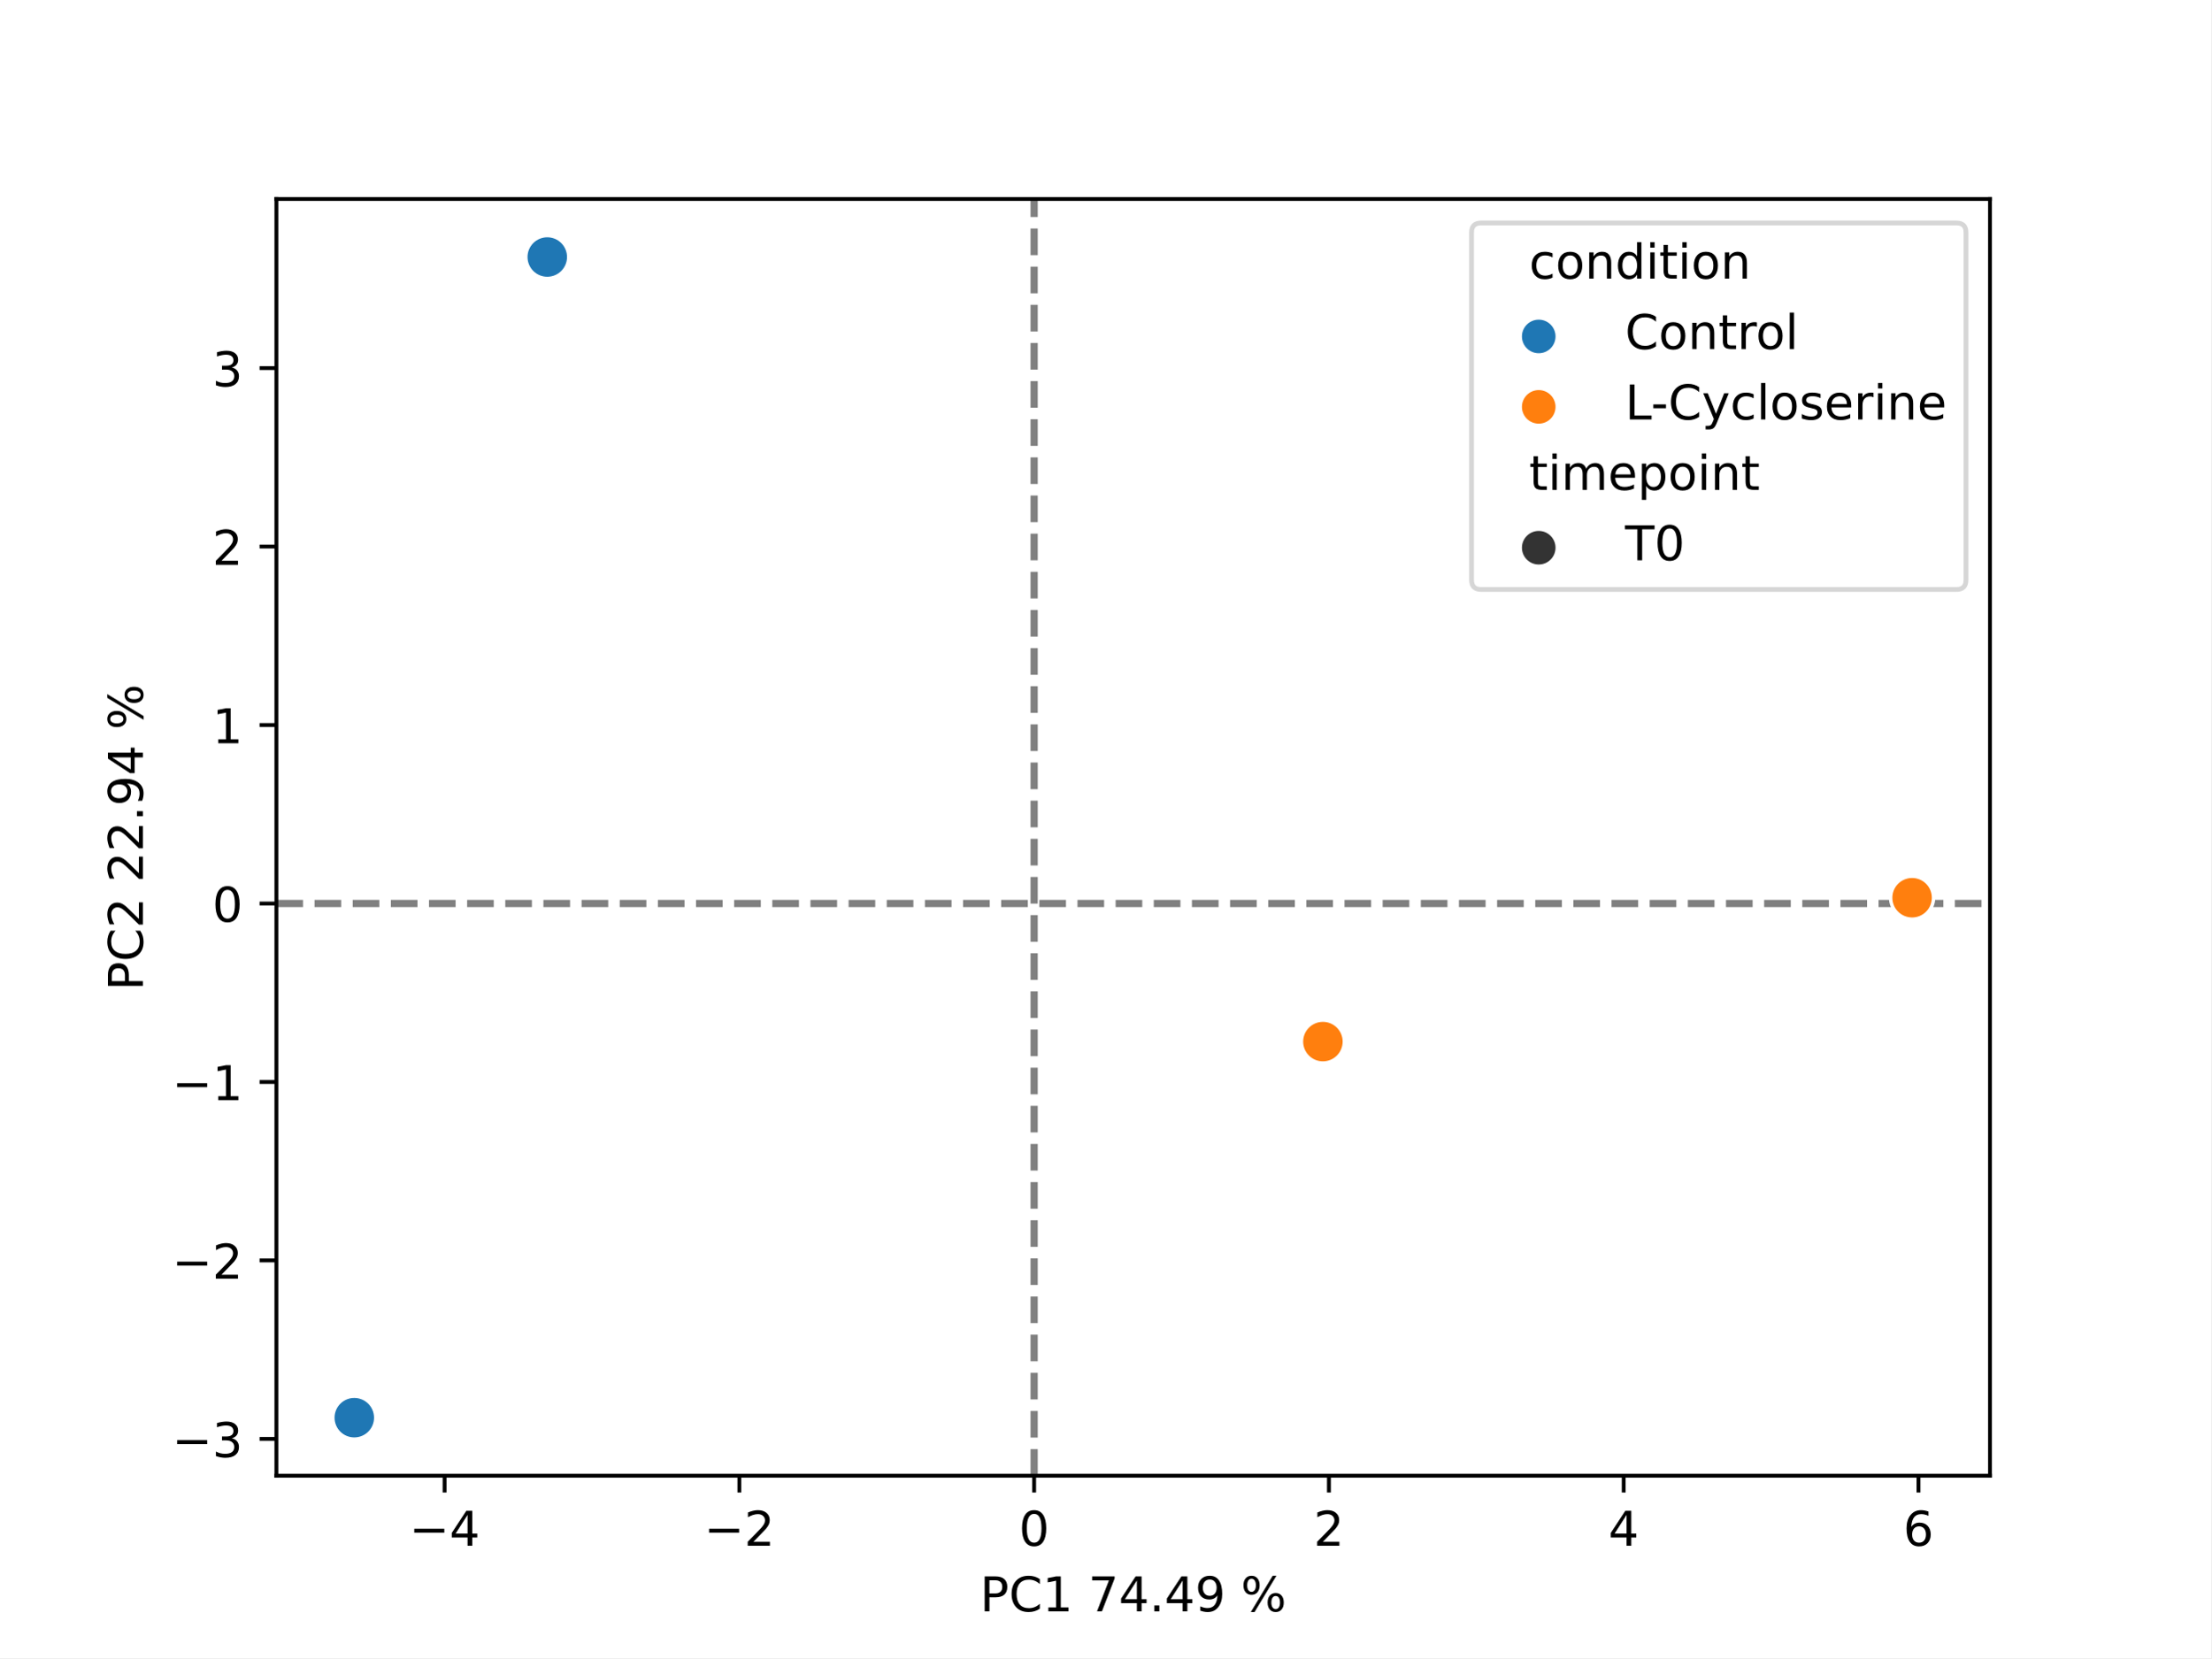
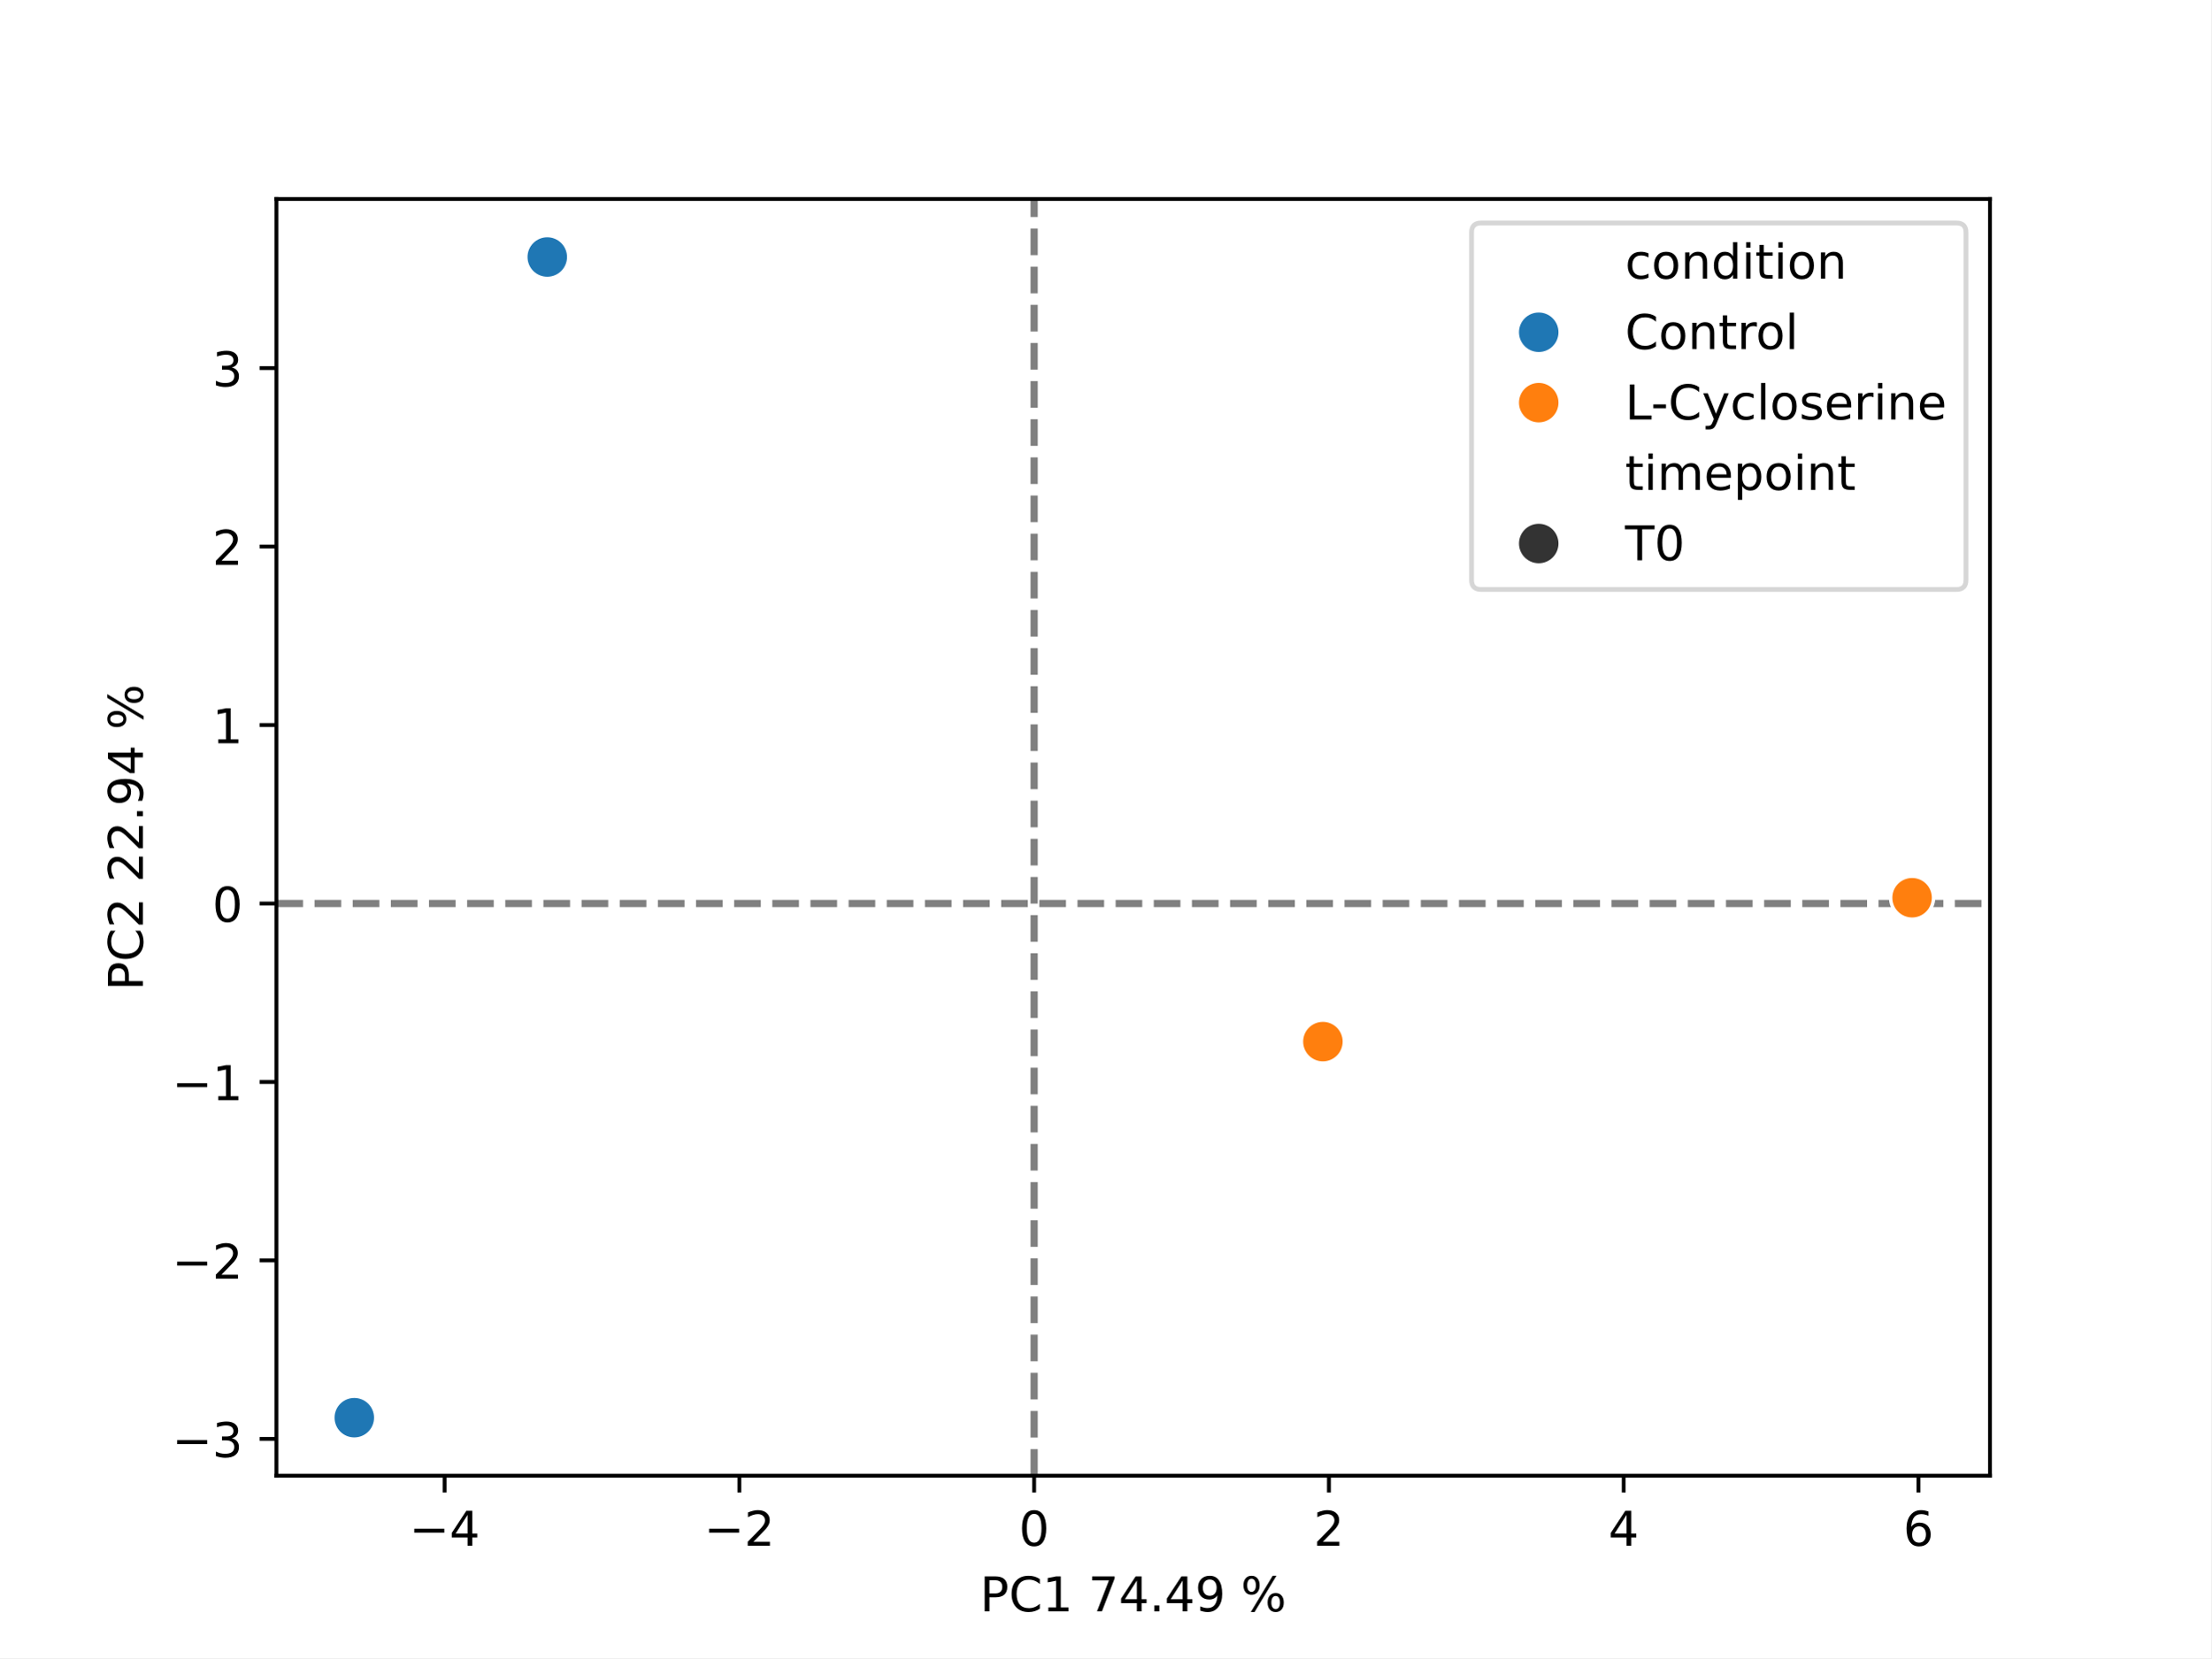
<svg xmlns="http://www.w3.org/2000/svg" xmlns:xlink="http://www.w3.org/1999/xlink" width="460.8pt" height="345.6pt" viewBox="0 0 460.8 345.6" version="1.1">
  <defs>
    <style type="text/css">*{stroke-linejoin: round; stroke-linecap: butt}</style>
  </defs>
  <g id="figure_1">
    <g id="patch_1">
      <path d="M 0 345.6  L 460.8 345.6  L 460.8 0  L 0 0  z " style="fill: #ffffff" />
    </g>
    <g id="axes_1">
      <g id="patch_2">
        <path d="M 57.6 307.584  L 414.72 307.584  L 414.72 41.472  L 57.6 41.472  z " style="fill: #ffffff" />
      </g>
-       <g id="PathCollection_1" />
-       <g id="PathCollection_2" />
-       <g id="PathCollection_3" />
      <g id="line2d_1">
-         <path d="M 57.6 188.317  L 414.72 188.317  " clip-path="url(#pd89567ce0b)" style="fill: none; stroke-dasharray: 5.55,2.4; stroke-dashoffset: 0; stroke: #808080; stroke-width: 1.5" />
+         <path d="M 57.6 188.317  L 414.72 188.317  " clip-path="url(#pab131b2223)" style="fill: none; stroke-dasharray: 5.55,2.4; stroke-dashoffset: 0; stroke: #808080; stroke-width: 1.5" />
      </g>
      <g id="line2d_2">
-         <path d="M 215.517 307.584  L 215.517 41.472  " clip-path="url(#pd89567ce0b)" style="fill: none; stroke-dasharray: 5.55,2.4; stroke-dashoffset: 0; stroke: #808080; stroke-width: 1.5" />
+         <path d="M 215.517 307.584  L 215.517 41.472  " clip-path="url(#pab131b2223)" style="fill: none; stroke-dasharray: 5.55,2.4; stroke-dashoffset: 0; stroke: #808080; stroke-width: 1.5" />
      </g>
      <g id="matplotlib.axis_1">
        <g id="xtick_1">
          <g id="line2d_3">
            <defs>
-               <path id="m4d708d8537" d="M 0 0  L 0 3.5  " style="stroke: #000000; stroke-width: 0.8" />
-             </defs>
-             <g>
-               <use xlink:href="#m4d708d8537" x="92.649" y="307.584" style="stroke: #000000; stroke-width: 0.8" />
+               <path id="ma81fbba32d" d="M 0 0  L 0 3.5  " style="stroke: #000000; stroke-width: 0.8" />
+             </defs>
+             <g>
+               <use xlink:href="#ma81fbba32d" x="92.649" y="307.584" style="stroke: #000000; stroke-width: 0.8" />
            </g>
          </g>
          <g id="text_1">
            <g transform="translate(85.27803 322.1824) scale(0.1 -0.1)">
              <defs>
                <path id="DejaVuSans-2212" d="M 678 2272  L 4684 2272  L 4684 1741  L 678 1741  L 678 2272  z " transform="scale(0.015625)" />
                <path id="DejaVuSans-34" d="M 2419 4116  L 825 1625  L 2419 1625  L 2419 4116  z M 2253 4666  L 3047 4666  L 3047 1625  L 3713 1625  L 3713 1100  L 3047 1100  L 3047 0  L 2419 0  L 2419 1100  L 313 1100  L 313 1709  L 2253 4666  z " transform="scale(0.015625)" />
              </defs>
              <use xlink:href="#DejaVuSans-2212" />
              <use xlink:href="#DejaVuSans-34" x="83.789" />
            </g>
          </g>
        </g>
        <g id="xtick_2">
          <g id="line2d_4">
            <g>
-               <use xlink:href="#m4d708d8537" x="154.083" y="307.584" style="stroke: #000000; stroke-width: 0.8" />
+               <use xlink:href="#ma81fbba32d" x="154.083" y="307.584" style="stroke: #000000; stroke-width: 0.8" />
            </g>
          </g>
          <g id="text_2">
            <g transform="translate(146.7119 322.1824) scale(0.1 -0.1)">
              <defs>
                <path id="DejaVuSans-32" d="M 1228 531  L 3431 531  L 3431 0  L 469 0  L 469 531  Q 828 903 1448 1529  Q 2069 2156 2228 2338  Q 2531 2678 2651 2914  Q 2772 3150 2772 3378  Q 2772 3750 2511 3984  Q 2250 4219 1831 4219  Q 1534 4219 1204 4116  Q 875 4013 500 3803  L 500 4441  Q 881 4594 1212 4672  Q 1544 4750 1819 4750  Q 2544 4750 2975 4387  Q 3406 4025 3406 3419  Q 3406 3131 3298 2873  Q 3191 2616 2906 2266  Q 2828 2175 2409 1742  Q 1991 1309 1228 531  z " transform="scale(0.015625)" />
              </defs>
              <use xlink:href="#DejaVuSans-2212" />
              <use xlink:href="#DejaVuSans-32" x="83.789" />
            </g>
          </g>
        </g>
        <g id="xtick_3">
          <g id="line2d_5">
            <g>
-               <use xlink:href="#m4d708d8537" x="215.517" y="307.584" style="stroke: #000000; stroke-width: 0.8" />
+               <use xlink:href="#ma81fbba32d" x="215.517" y="307.584" style="stroke: #000000; stroke-width: 0.8" />
            </g>
          </g>
          <g id="text_3">
            <g transform="translate(212.3356 322.1824) scale(0.1 -0.1)">
              <defs>
                <path id="DejaVuSans-30" d="M 2034 4250  Q 1547 4250 1301 3770  Q 1056 3291 1056 2328  Q 1056 1369 1301 889  Q 1547 409 2034 409  Q 2525 409 2770 889  Q 3016 1369 3016 2328  Q 3016 3291 2770 3770  Q 2525 4250 2034 4250  z M 2034 4750  Q 2819 4750 3233 4129  Q 3647 3509 3647 2328  Q 3647 1150 3233 529  Q 2819 -91 2034 -91  Q 1250 -91 836 529  Q 422 1150 422 2328  Q 422 3509 836 4129  Q 1250 4750 2034 4750  z " transform="scale(0.015625)" />
              </defs>
              <use xlink:href="#DejaVuSans-30" />
            </g>
          </g>
        </g>
        <g id="xtick_4">
          <g id="line2d_6">
            <g>
-               <use xlink:href="#m4d708d8537" x="276.951" y="307.584" style="stroke: #000000; stroke-width: 0.8" />
+               <use xlink:href="#ma81fbba32d" x="276.951" y="307.584" style="stroke: #000000; stroke-width: 0.8" />
            </g>
          </g>
          <g id="text_4">
            <g transform="translate(273.7695 322.1824) scale(0.1 -0.1)">
              <use xlink:href="#DejaVuSans-32" />
            </g>
          </g>
        </g>
        <g id="xtick_5">
          <g id="line2d_7">
            <g>
-               <use xlink:href="#m4d708d8537" x="338.385" y="307.584" style="stroke: #000000; stroke-width: 0.8" />
+               <use xlink:href="#ma81fbba32d" x="338.385" y="307.584" style="stroke: #000000; stroke-width: 0.8" />
            </g>
          </g>
          <g id="text_5">
            <g transform="translate(335.2034 322.1824) scale(0.1 -0.1)">
              <use xlink:href="#DejaVuSans-34" />
            </g>
          </g>
        </g>
        <g id="xtick_6">
          <g id="line2d_8">
            <g>
-               <use xlink:href="#m4d708d8537" x="399.819" y="307.584" style="stroke: #000000; stroke-width: 0.8" />
+               <use xlink:href="#ma81fbba32d" x="399.819" y="307.584" style="stroke: #000000; stroke-width: 0.8" />
            </g>
          </g>
          <g id="text_6">
            <g transform="translate(396.6373 322.1824) scale(0.1 -0.1)">
              <defs>
                <path id="DejaVuSans-36" d="M 2113 2584  Q 1688 2584 1439 2293  Q 1191 2003 1191 1497  Q 1191 994 1439 701  Q 1688 409 2113 409  Q 2538 409 2786 701  Q 3034 994 3034 1497  Q 3034 2003 2786 2293  Q 2538 2584 2113 2584  z M 3366 4563  L 3366 3988  Q 3128 4100 2886 4159  Q 2644 4219 2406 4219  Q 1781 4219 1451 3797  Q 1122 3375 1075 2522  Q 1259 2794 1537 2939  Q 1816 3084 2150 3084  Q 2853 3084 3261 2657  Q 3669 2231 3669 1497  Q 3669 778 3244 343  Q 2819 -91 2113 -91  Q 1303 -91 875 529  Q 447 1150 447 2328  Q 447 3434 972 4092  Q 1497 4750 2381 4750  Q 2619 4750 2861 4703  Q 3103 4656 3366 4563  z " transform="scale(0.015625)" />
              </defs>
              <use xlink:href="#DejaVuSans-36" />
            </g>
          </g>
        </g>
        <g id="text_7">
          <g transform="translate(204.2295 335.8606) scale(0.1 -0.1)">
            <defs>
              <path id="DejaVuSans-50" d="M 1259 4147  L 1259 2394  L 2053 2394  Q 2494 2394 2734 2622  Q 2975 2850 2975 3272  Q 2975 3691 2734 3919  Q 2494 4147 2053 4147  L 1259 4147  z M 628 4666  L 2053 4666  Q 2838 4666 3239 4311  Q 3641 3956 3641 3272  Q 3641 2581 3239 2228  Q 2838 1875 2053 1875  L 1259 1875  L 1259 0  L 628 0  L 628 4666  z " transform="scale(0.015625)" />
              <path id="DejaVuSans-43" d="M 4122 4306  L 4122 3641  Q 3803 3938 3442 4084  Q 3081 4231 2675 4231  Q 1875 4231 1450 3742  Q 1025 3253 1025 2328  Q 1025 1406 1450 917  Q 1875 428 2675 428  Q 3081 428 3442 575  Q 3803 722 4122 1019  L 4122 359  Q 3791 134 3420 21  Q 3050 -91 2638 -91  Q 1578 -91 968 557  Q 359 1206 359 2328  Q 359 3453 968 4101  Q 1578 4750 2638 4750  Q 3056 4750 3426 4639  Q 3797 4528 4122 4306  z " transform="scale(0.015625)" />
              <path id="DejaVuSans-31" d="M 794 531  L 1825 531  L 1825 4091  L 703 3866  L 703 4441  L 1819 4666  L 2450 4666  L 2450 531  L 3481 531  L 3481 0  L 794 0  L 794 531  z " transform="scale(0.015625)" />
              <path id="DejaVuSans-20" transform="scale(0.015625)" />
              <path id="DejaVuSans-37" d="M 525 4666  L 3525 4666  L 3525 4397  L 1831 0  L 1172 0  L 2766 4134  L 525 4134  L 525 4666  z " transform="scale(0.015625)" />
              <path id="DejaVuSans-2e" d="M 684 794  L 1344 794  L 1344 0  L 684 0  L 684 794  z " transform="scale(0.015625)" />
              <path id="DejaVuSans-39" d="M 703 97  L 703 672  Q 941 559 1184 500  Q 1428 441 1663 441  Q 2288 441 2617 861  Q 2947 1281 2994 2138  Q 2813 1869 2534 1725  Q 2256 1581 1919 1581  Q 1219 1581 811 2004  Q 403 2428 403 3163  Q 403 3881 828 4315  Q 1253 4750 1959 4750  Q 2769 4750 3195 4129  Q 3622 3509 3622 2328  Q 3622 1225 3098 567  Q 2575 -91 1691 -91  Q 1453 -91 1209 -44  Q 966 3 703 97  z M 1959 2075  Q 2384 2075 2632 2365  Q 2881 2656 2881 3163  Q 2881 3666 2632 3958  Q 2384 4250 1959 4250  Q 1534 4250 1286 3958  Q 1038 3666 1038 3163  Q 1038 2656 1286 2365  Q 1534 2075 1959 2075  z " transform="scale(0.015625)" />
              <path id="DejaVuSans-25" d="M 4653 2053  Q 4381 2053 4226 1822  Q 4072 1591 4072 1178  Q 4072 772 4226 539  Q 4381 306 4653 306  Q 4919 306 5073 539  Q 5228 772 5228 1178  Q 5228 1588 5073 1820  Q 4919 2053 4653 2053  z M 4653 2450  Q 5147 2450 5437 2106  Q 5728 1763 5728 1178  Q 5728 594 5436 251  Q 5144 -91 4653 -91  Q 4153 -91 3862 251  Q 3572 594 3572 1178  Q 3572 1766 3864 2108  Q 4156 2450 4653 2450  z M 1428 4353  Q 1159 4353 1004 4120  Q 850 3888 850 3481  Q 850 3069 1003 2837  Q 1156 2606 1428 2606  Q 1700 2606 1854 2837  Q 2009 3069 2009 3481  Q 2009 3884 1853 4118  Q 1697 4353 1428 4353  z M 4250 4750  L 4750 4750  L 1831 -91  L 1331 -91  L 4250 4750  z M 1428 4750  Q 1922 4750 2215 4408  Q 2509 4066 2509 3481  Q 2509 2891 2217 2550  Q 1925 2209 1428 2209  Q 931 2209 642 2551  Q 353 2894 353 3481  Q 353 4063 643 4406  Q 934 4750 1428 4750  z " transform="scale(0.015625)" />
            </defs>
            <use xlink:href="#DejaVuSans-50" />
            <use xlink:href="#DejaVuSans-43" x="60.303" />
            <use xlink:href="#DejaVuSans-31" x="130.127" />
            <use xlink:href="#DejaVuSans-20" x="193.75" />
            <use xlink:href="#DejaVuSans-37" x="225.537" />
            <use xlink:href="#DejaVuSans-34" x="289.16" />
            <use xlink:href="#DejaVuSans-2e" x="352.783" />
            <use xlink:href="#DejaVuSans-34" x="384.57" />
            <use xlink:href="#DejaVuSans-39" x="448.193" />
            <use xlink:href="#DejaVuSans-20" x="511.816" />
            <use xlink:href="#DejaVuSans-25" x="543.604" />
          </g>
        </g>
      </g>
      <g id="matplotlib.axis_2">
        <g id="ytick_1">
          <g id="line2d_9">
            <defs>
-               <path id="m8ad2a306de" d="M 0 0  L -3.5 0  " style="stroke: #000000; stroke-width: 0.8" />
-             </defs>
-             <g>
-               <use xlink:href="#m8ad2a306de" x="57.6" y="299.914" style="stroke: #000000; stroke-width: 0.8" />
+               <path id="mda5a65aa44" d="M 0 0  L -3.5 0  " style="stroke: #000000; stroke-width: 0.8" />
+             </defs>
+             <g>
+               <use xlink:href="#mda5a65aa44" x="57.6" y="299.914" style="stroke: #000000; stroke-width: 0.8" />
            </g>
          </g>
          <g id="text_8">
            <g transform="translate(35.85781 303.7137) scale(0.1 -0.1)">
              <defs>
                <path id="DejaVuSans-33" d="M 2597 2516  Q 3050 2419 3304 2112  Q 3559 1806 3559 1356  Q 3559 666 3084 287  Q 2609 -91 1734 -91  Q 1441 -91 1130 -33  Q 819 25 488 141  L 488 750  Q 750 597 1062 519  Q 1375 441 1716 441  Q 2309 441 2620 675  Q 2931 909 2931 1356  Q 2931 1769 2642 2001  Q 2353 2234 1838 2234  L 1294 2234  L 1294 2753  L 1863 2753  Q 2328 2753 2575 2939  Q 2822 3125 2822 3475  Q 2822 3834 2567 4026  Q 2313 4219 1838 4219  Q 1578 4219 1281 4162  Q 984 4106 628 3988  L 628 4550  Q 988 4650 1302 4700  Q 1616 4750 1894 4750  Q 2613 4750 3031 4423  Q 3450 4097 3450 3541  Q 3450 3153 3228 2886  Q 3006 2619 2597 2516  z " transform="scale(0.015625)" />
              </defs>
              <use xlink:href="#DejaVuSans-2212" />
              <use xlink:href="#DejaVuSans-33" x="83.789" />
            </g>
          </g>
        </g>
        <g id="ytick_2">
          <g id="line2d_10">
            <g>
-               <use xlink:href="#m8ad2a306de" x="57.6" y="262.715" style="stroke: #000000; stroke-width: 0.8" />
+               <use xlink:href="#mda5a65aa44" x="57.6" y="262.715" style="stroke: #000000; stroke-width: 0.8" />
            </g>
          </g>
          <g id="text_9">
            <g transform="translate(35.85781 266.5147) scale(0.1 -0.1)">
              <use xlink:href="#DejaVuSans-2212" />
              <use xlink:href="#DejaVuSans-32" x="83.789" />
            </g>
          </g>
        </g>
        <g id="ytick_3">
          <g id="line2d_11">
            <g>
-               <use xlink:href="#m8ad2a306de" x="57.6" y="225.516" style="stroke: #000000; stroke-width: 0.8" />
+               <use xlink:href="#mda5a65aa44" x="57.6" y="225.516" style="stroke: #000000; stroke-width: 0.8" />
            </g>
          </g>
          <g id="text_10">
            <g transform="translate(35.85781 229.3157) scale(0.1 -0.1)">
              <use xlink:href="#DejaVuSans-2212" />
              <use xlink:href="#DejaVuSans-31" x="83.789" />
            </g>
          </g>
        </g>
        <g id="ytick_4">
          <g id="line2d_12">
            <g>
-               <use xlink:href="#m8ad2a306de" x="57.6" y="188.317" style="stroke: #000000; stroke-width: 0.8" />
+               <use xlink:href="#mda5a65aa44" x="57.6" y="188.317" style="stroke: #000000; stroke-width: 0.8" />
            </g>
          </g>
          <g id="text_11">
            <g transform="translate(44.2375 192.1167) scale(0.1 -0.1)">
              <use xlink:href="#DejaVuSans-30" />
            </g>
          </g>
        </g>
        <g id="ytick_5">
          <g id="line2d_13">
            <g>
-               <use xlink:href="#m8ad2a306de" x="57.6" y="151.118" style="stroke: #000000; stroke-width: 0.8" />
+               <use xlink:href="#mda5a65aa44" x="57.6" y="151.118" style="stroke: #000000; stroke-width: 0.8" />
            </g>
          </g>
          <g id="text_12">
            <g transform="translate(44.2375 154.9177) scale(0.1 -0.1)">
              <use xlink:href="#DejaVuSans-31" />
            </g>
          </g>
        </g>
        <g id="ytick_6">
          <g id="line2d_14">
            <g>
-               <use xlink:href="#m8ad2a306de" x="57.6" y="113.919" style="stroke: #000000; stroke-width: 0.8" />
+               <use xlink:href="#mda5a65aa44" x="57.6" y="113.919" style="stroke: #000000; stroke-width: 0.8" />
            </g>
          </g>
          <g id="text_13">
            <g transform="translate(44.2375 117.7186) scale(0.1 -0.1)">
              <use xlink:href="#DejaVuSans-32" />
            </g>
          </g>
        </g>
        <g id="ytick_7">
          <g id="line2d_15">
            <g>
-               <use xlink:href="#m8ad2a306de" x="57.6" y="76.72" style="stroke: #000000; stroke-width: 0.8" />
+               <use xlink:href="#mda5a65aa44" x="57.6" y="76.72" style="stroke: #000000; stroke-width: 0.8" />
            </g>
          </g>
          <g id="text_14">
            <g transform="translate(44.2375 80.51963) scale(0.1 -0.1)">
              <use xlink:href="#DejaVuSans-33" />
            </g>
          </g>
        </g>
        <g id="text_15">
          <g transform="translate(29.77812 206.4585) rotate(-90) scale(0.1 -0.1)">
            <use xlink:href="#DejaVuSans-50" />
            <use xlink:href="#DejaVuSans-43" x="60.303" />
            <use xlink:href="#DejaVuSans-32" x="130.127" />
            <use xlink:href="#DejaVuSans-20" x="193.75" />
            <use xlink:href="#DejaVuSans-32" x="225.537" />
            <use xlink:href="#DejaVuSans-32" x="289.16" />
            <use xlink:href="#DejaVuSans-2e" x="352.783" />
            <use xlink:href="#DejaVuSans-39" x="384.57" />
            <use xlink:href="#DejaVuSans-34" x="448.193" />
            <use xlink:href="#DejaVuSans-20" x="511.816" />
            <use xlink:href="#DejaVuSans-25" x="543.604" />
          </g>
        </g>
      </g>
      <g id="patch_3">
        <path d="M 57.6 307.584  L 57.6 41.472  " style="fill: none; stroke: #000000; stroke-width: 0.8; stroke-linejoin: miter; stroke-linecap: square" />
      </g>
      <g id="patch_4">
        <path d="M 414.72 307.584  L 414.72 41.472  " style="fill: none; stroke: #000000; stroke-width: 0.8; stroke-linejoin: miter; stroke-linecap: square" />
      </g>
      <g id="patch_5">
        <path d="M 57.6 307.584  L 414.72 307.584  " style="fill: none; stroke: #000000; stroke-width: 0.8; stroke-linejoin: miter; stroke-linecap: square" />
      </g>
      <g id="patch_6">
        <path d="M 57.6 41.472  L 414.72 41.472  " style="fill: none; stroke: #000000; stroke-width: 0.8; stroke-linejoin: miter; stroke-linecap: square" />
      </g>
-       <g id="PathCollection_4">
-         <path d="M 73.833 299.96  C 75.019 299.96 76.156 299.489 76.995 298.65  C 77.834 297.812 78.305 296.674 78.305 295.488  C 78.305 294.302 77.834 293.164 76.995 292.326  C 76.156 291.487 75.019 291.016 73.833 291.016  C 72.647 291.016 71.509 291.487 70.67 292.326  C 69.832 293.164 69.361 294.302 69.361 295.488  C 69.361 296.674 69.832 297.812 70.67 298.65  C 71.509 299.489 72.647 299.96 73.833 299.96  z " clip-path="url(#pd89567ce0b)" style="fill: #1f77b4; stroke: #ffffff; stroke-width: 0.716" />
-         <path d="M 114.05 58.04  C 115.236 58.04 116.374 57.569 117.213 56.73  C 118.051 55.892 118.522 54.754 118.522 53.568  C 118.522 52.382 118.051 51.244 117.213 50.406  C 116.374 49.567 115.236 49.096 114.05 49.096  C 112.864 49.096 111.727 49.567 110.888 50.406  C 110.049 51.244 109.578 52.382 109.578 53.568  C 109.578 54.754 110.049 55.892 110.888 56.73  C 111.727 57.569 112.864 58.04 114.05 58.04  z " clip-path="url(#pd89567ce0b)" style="fill: #1f77b4; stroke: #ffffff; stroke-width: 0.716" />
-         <path d="M 275.697 221.573  C 276.883 221.573 278.021 221.102 278.859 220.263  C 279.698 219.424 280.169 218.287 280.169 217.101  C 280.169 215.915 279.698 214.777 278.859 213.939  C 278.021 213.1 276.883 212.629 275.697 212.629  C 274.511 212.629 273.374 213.1 272.535 213.939  C 271.696 214.777 271.225 215.915 271.225 217.101  C 271.225 218.287 271.696 219.424 272.535 220.263  C 273.374 221.102 274.511 221.573 275.697 221.573  z " clip-path="url(#pd89567ce0b)" style="fill: #ff7f0e; stroke: #ffffff; stroke-width: 0.716" />
-         <path d="M 398.487 191.585  C 399.673 191.585 400.811 191.114 401.65 190.275  C 402.488 189.437 402.959 188.299 402.959 187.113  C 402.959 185.927 402.488 184.789 401.65 183.951  C 400.811 183.112 399.673 182.641 398.487 182.641  C 397.301 182.641 396.164 183.112 395.325 183.951  C 394.486 184.789 394.015 185.927 394.015 187.113  C 394.015 188.299 394.486 189.437 395.325 190.275  C 396.164 191.114 397.301 191.585 398.487 191.585  z " clip-path="url(#pd89567ce0b)" style="fill: #ff7f0e; stroke: #ffffff; stroke-width: 0.716" />
-       </g>
+       <g id="PathCollection_1">
+         <path d="M 73.833 299.96  C 75.019 299.96 76.156 299.489 76.995 298.65  C 77.834 297.812 78.305 296.674 78.305 295.488  C 78.305 294.302 77.834 293.164 76.995 292.326  C 76.156 291.487 75.019 291.016 73.833 291.016  C 72.647 291.016 71.509 291.487 70.67 292.326  C 69.832 293.164 69.361 294.302 69.361 295.488  C 69.361 296.674 69.832 297.812 70.67 298.65  C 71.509 299.489 72.647 299.96 73.833 299.96  z " clip-path="url(#pab131b2223)" style="fill: #1f77b4; stroke: #ffffff; stroke-width: 0.716" />
+         <path d="M 114.05 58.04  C 115.236 58.04 116.374 57.569 117.213 56.73  C 118.051 55.892 118.522 54.754 118.522 53.568  C 118.522 52.382 118.051 51.244 117.213 50.406  C 116.374 49.567 115.236 49.096 114.05 49.096  C 112.864 49.096 111.727 49.567 110.888 50.406  C 110.049 51.244 109.578 52.382 109.578 53.568  C 109.578 54.754 110.049 55.892 110.888 56.73  C 111.727 57.569 112.864 58.04 114.05 58.04  z " clip-path="url(#pab131b2223)" style="fill: #1f77b4; stroke: #ffffff; stroke-width: 0.716" />
+         <path d="M 275.697 221.573  C 276.883 221.573 278.021 221.102 278.859 220.263  C 279.698 219.424 280.169 218.287 280.169 217.101  C 280.169 215.915 279.698 214.777 278.859 213.939  C 278.021 213.1 276.883 212.629 275.697 212.629  C 274.511 212.629 273.374 213.1 272.535 213.939  C 271.696 214.777 271.225 215.915 271.225 217.101  C 271.225 218.287 271.696 219.424 272.535 220.263  C 273.374 221.102 274.511 221.573 275.697 221.573  z " clip-path="url(#pab131b2223)" style="fill: #ff7f0e; stroke: #ffffff; stroke-width: 0.716" />
+         <path d="M 398.487 191.585  C 399.673 191.585 400.811 191.114 401.65 190.275  C 402.488 189.437 402.959 188.299 402.959 187.113  C 402.959 185.927 402.488 184.789 401.65 183.951  C 400.811 183.112 399.673 182.641 398.487 182.641  C 397.301 182.641 396.164 183.112 395.325 183.951  C 394.486 184.789 394.015 185.927 394.015 187.113  C 394.015 188.299 394.486 189.437 395.325 190.275  C 396.164 191.114 397.301 191.585 398.487 191.585  z " clip-path="url(#pab131b2223)" style="fill: #ff7f0e; stroke: #ffffff; stroke-width: 0.716" />
+       </g>
+       <g id="line2d_16" />
+       <g id="line2d_17" />
+       <g id="line2d_18" />
+       <g id="line2d_19" />
+       <g id="line2d_20" />
      <g id="legend_1">
        <g id="patch_7">
          <path d="M 308.676 122.863  L 407.72 122.863  Q 409.72 122.863 409.72 120.863  L 409.72 48.472  Q 409.72 46.472 407.72 46.472  L 308.676 46.472  Q 306.676 46.472 306.676 48.472  L 306.676 120.863  Q 306.676 122.863 308.676 122.863  z " style="fill: #ffffff; opacity: 0.8; stroke: #cccccc; stroke-linejoin: miter" />
        </g>
+         <g id="line2d_21" />
        <g id="text_16">
-           <g transform="translate(318.6762 58.07044) scale(0.1 -0.1)">
+           <g transform="translate(338.6762 58.07044) scale(0.1 -0.1)">
            <defs>
              <path id="DejaVuSans-63" d="M 3122 3366  L 3122 2828  Q 2878 2963 2633 3030  Q 2388 3097 2138 3097  Q 1578 3097 1268 2742  Q 959 2388 959 1747  Q 959 1106 1268 751  Q 1578 397 2138 397  Q 2388 397 2633 464  Q 2878 531 3122 666  L 3122 134  Q 2881 22 2623 -34  Q 2366 -91 2075 -91  Q 1284 -91 818 406  Q 353 903 353 1747  Q 353 2603 823 3093  Q 1294 3584 2113 3584  Q 2378 3584 2631 3529  Q 2884 3475 3122 3366  z " transform="scale(0.015625)" />
              <path id="DejaVuSans-6f" d="M 1959 3097  Q 1497 3097 1228 2736  Q 959 2375 959 1747  Q 959 1119 1226 758  Q 1494 397 1959 397  Q 2419 397 2687 759  Q 2956 1122 2956 1747  Q 2956 2369 2687 2733  Q 2419 3097 1959 3097  z M 1959 3584  Q 2709 3584 3137 3096  Q 3566 2609 3566 1747  Q 3566 888 3137 398  Q 2709 -91 1959 -91  Q 1206 -91 779 398  Q 353 888 353 1747  Q 353 2609 779 3096  Q 1206 3584 1959 3584  z " transform="scale(0.015625)" />
              <path id="DejaVuSans-6e" d="M 3513 2113  L 3513 0  L 2938 0  L 2938 2094  Q 2938 2591 2744 2837  Q 2550 3084 2163 3084  Q 1697 3084 1428 2787  Q 1159 2491 1159 1978  L 1159 0  L 581 0  L 581 3500  L 1159 3500  L 1159 2956  Q 1366 3272 1645 3428  Q 1925 3584 2291 3584  Q 2894 3584 3203 3211  Q 3513 2838 3513 2113  z " transform="scale(0.015625)" />
              <path id="DejaVuSans-64" d="M 2906 2969  L 2906 4863  L 3481 4863  L 3481 0  L 2906 0  L 2906 525  Q 2725 213 2448 61  Q 2172 -91 1784 -91  Q 1150 -91 751 415  Q 353 922 353 1747  Q 353 2572 751 3078  Q 1150 3584 1784 3584  Q 2172 3584 2448 3432  Q 2725 3281 2906 2969  z M 947 1747  Q 947 1113 1208 752  Q 1469 391 1925 391  Q 2381 391 2643 752  Q 2906 1113 2906 1747  Q 2906 2381 2643 2742  Q 2381 3103 1925 3103  Q 1469 3103 1208 2742  Q 947 2381 947 1747  z " transform="scale(0.015625)" />
              <path id="DejaVuSans-69" d="M 603 3500  L 1178 3500  L 1178 0  L 603 0  L 603 3500  z M 603 4863  L 1178 4863  L 1178 4134  L 603 4134  L 603 4863  z " transform="scale(0.015625)" />
              <path id="DejaVuSans-74" d="M 1172 4494  L 1172 3500  L 2356 3500  L 2356 3053  L 1172 3053  L 1172 1153  Q 1172 725 1289 603  Q 1406 481 1766 481  L 2356 481  L 2356 0  L 1766 0  Q 1100 0 847 248  Q 594 497 594 1153  L 594 3053  L 172 3053  L 172 3500  L 594 3500  L 594 4494  L 1172 4494  z " transform="scale(0.015625)" />
            </defs>
            <use xlink:href="#DejaVuSans-63" />
            <use xlink:href="#DejaVuSans-6f" x="54.98" />
            <use xlink:href="#DejaVuSans-6e" x="116.162" />
            <use xlink:href="#DejaVuSans-64" x="179.541" />
            <use xlink:href="#DejaVuSans-69" x="243.018" />
            <use xlink:href="#DejaVuSans-74" x="270.801" />
            <use xlink:href="#DejaVuSans-69" x="310.01" />
            <use xlink:href="#DejaVuSans-6f" x="337.793" />
            <use xlink:href="#DejaVuSans-6e" x="398.975" />
          </g>
        </g>
-         <g id="PathCollection_5">
+         <g id="line2d_22">
          <defs>
-             <path id="m9e8a822993" d="M 0 3  C 0.796 3 1.559 2.684 2.121 2.121  C 2.684 1.559 3 0.796 3 0  C 3 -0.796 2.684 -1.559 2.121 -2.121  C 1.559 -2.684 0.796 -3 0 -3  C -0.796 -3 -1.559 -2.684 -2.121 -2.121  C -2.684 -1.559 -3 -0.796 -3 0  C -3 0.796 -2.684 1.559 -2.121 2.121  C -1.559 2.684 -0.796 3 0 3  z " style="stroke: #1f77b4" />
+             <path id="m6fd3f243f5" d="M 0 4.472  C 1.186 4.472 2.324 4.001 3.162 3.162  C 4.001 2.324 4.472 1.186 4.472 0  C 4.472 -1.186 4.001 -2.324 3.162 -3.162  C 2.324 -4.001 1.186 -4.472 0 -4.472  C -1.186 -4.472 -2.324 -4.001 -3.162 -3.162  C -4.001 -2.324 -4.472 -1.186 -4.472 0  C -4.472 1.186 -4.001 2.324 -3.162 3.162  C -2.324 4.001 -1.186 4.472 0 4.472  z " style="stroke: #ffffff; stroke-width: 0.716" />
          </defs>
          <g>
-             <use xlink:href="#m9e8a822993" x="320.676" y="70.124" style="fill: #1f77b4; stroke: #1f77b4" />
+             <use xlink:href="#m6fd3f243f5" x="320.676" y="69.249" style="fill: #1f77b4; stroke: #ffffff; stroke-width: 0.716" />
          </g>
        </g>
        <g id="text_17">
          <g transform="translate(338.6762 72.74856) scale(0.1 -0.1)">
            <defs>
              <path id="DejaVuSans-72" d="M 2631 2963  Q 2534 3019 2420 3045  Q 2306 3072 2169 3072  Q 1681 3072 1420 2755  Q 1159 2438 1159 1844  L 1159 0  L 581 0  L 581 3500  L 1159 3500  L 1159 2956  Q 1341 3275 1631 3429  Q 1922 3584 2338 3584  Q 2397 3584 2469 3576  Q 2541 3569 2628 3553  L 2631 2963  z " transform="scale(0.015625)" />
              <path id="DejaVuSans-6c" d="M 603 4863  L 1178 4863  L 1178 0  L 603 0  L 603 4863  z " transform="scale(0.015625)" />
            </defs>
            <use xlink:href="#DejaVuSans-43" />
            <use xlink:href="#DejaVuSans-6f" x="69.824" />
            <use xlink:href="#DejaVuSans-6e" x="131.006" />
            <use xlink:href="#DejaVuSans-74" x="194.385" />
            <use xlink:href="#DejaVuSans-72" x="233.594" />
            <use xlink:href="#DejaVuSans-6f" x="272.457" />
            <use xlink:href="#DejaVuSans-6c" x="333.639" />
          </g>
        </g>
-         <g id="PathCollection_6">
+         <g id="line2d_23">
          <defs>
-             <path id="m189364f6da" d="M 0 3  C 0.796 3 1.559 2.684 2.121 2.121  C 2.684 1.559 3 0.796 3 0  C 3 -0.796 2.684 -1.559 2.121 -2.121  C 1.559 -2.684 0.796 -3 0 -3  C -0.796 -3 -1.559 -2.684 -2.121 -2.121  C -2.684 -1.559 -3 -0.796 -3 0  C -3 0.796 -2.684 1.559 -2.121 2.121  C -1.559 2.684 -0.796 3 0 3  z " style="stroke: #ff7f0e" />
+             <path id="m824e201da5" d="M 0 4.472  C 1.186 4.472 2.324 4.001 3.162 3.162  C 4.001 2.324 4.472 1.186 4.472 0  C 4.472 -1.186 4.001 -2.324 3.162 -3.162  C 2.324 -4.001 1.186 -4.472 0 -4.472  C -1.186 -4.472 -2.324 -4.001 -3.162 -3.162  C -4.001 -2.324 -4.472 -1.186 -4.472 0  C -4.472 1.186 -4.001 2.324 -3.162 3.162  C -2.324 4.001 -1.186 4.472 0 4.472  z " style="stroke: #ffffff; stroke-width: 0.716" />
          </defs>
          <g>
-             <use xlink:href="#m189364f6da" x="320.676" y="84.802" style="fill: #ff7f0e; stroke: #ff7f0e" />
+             <use xlink:href="#m824e201da5" x="320.676" y="83.927" style="fill: #ff7f0e; stroke: #ffffff; stroke-width: 0.716" />
          </g>
        </g>
        <g id="text_18">
          <g transform="translate(338.6762 87.42669) scale(0.1 -0.1)">
            <defs>
              <path id="DejaVuSans-4c" d="M 628 4666  L 1259 4666  L 1259 531  L 3531 531  L 3531 0  L 628 0  L 628 4666  z " transform="scale(0.015625)" />
              <path id="DejaVuSans-2d" d="M 313 2009  L 1997 2009  L 1997 1497  L 313 1497  L 313 2009  z " transform="scale(0.015625)" />
              <path id="DejaVuSans-79" d="M 2059 -325  Q 1816 -950 1584 -1140  Q 1353 -1331 966 -1331  L 506 -1331  L 506 -850  L 844 -850  Q 1081 -850 1212 -737  Q 1344 -625 1503 -206  L 1606 56  L 191 3500  L 800 3500  L 1894 763  L 2988 3500  L 3597 3500  L 2059 -325  z " transform="scale(0.015625)" />
              <path id="DejaVuSans-73" d="M 2834 3397  L 2834 2853  Q 2591 2978 2328 3040  Q 2066 3103 1784 3103  Q 1356 3103 1142 2972  Q 928 2841 928 2578  Q 928 2378 1081 2264  Q 1234 2150 1697 2047  L 1894 2003  Q 2506 1872 2764 1633  Q 3022 1394 3022 966  Q 3022 478 2636 193  Q 2250 -91 1575 -91  Q 1294 -91 989 -36  Q 684 19 347 128  L 347 722  Q 666 556 975 473  Q 1284 391 1588 391  Q 1994 391 2212 530  Q 2431 669 2431 922  Q 2431 1156 2273 1281  Q 2116 1406 1581 1522  L 1381 1569  Q 847 1681 609 1914  Q 372 2147 372 2553  Q 372 3047 722 3315  Q 1072 3584 1716 3584  Q 2034 3584 2315 3537  Q 2597 3491 2834 3397  z " transform="scale(0.015625)" />
              <path id="DejaVuSans-65" d="M 3597 1894  L 3597 1613  L 953 1613  Q 991 1019 1311 708  Q 1631 397 2203 397  Q 2534 397 2845 478  Q 3156 559 3463 722  L 3463 178  Q 3153 47 2828 -22  Q 2503 -91 2169 -91  Q 1331 -91 842 396  Q 353 884 353 1716  Q 353 2575 817 3079  Q 1281 3584 2069 3584  Q 2775 3584 3186 3129  Q 3597 2675 3597 1894  z M 3022 2063  Q 3016 2534 2758 2815  Q 2500 3097 2075 3097  Q 1594 3097 1305 2825  Q 1016 2553 972 2059  L 3022 2063  z " transform="scale(0.015625)" />
            </defs>
            <use xlink:href="#DejaVuSans-4c" />
            <use xlink:href="#DejaVuSans-2d" x="53.963" />
            <use xlink:href="#DejaVuSans-43" x="90.047" />
            <use xlink:href="#DejaVuSans-79" x="159.871" />
            <use xlink:href="#DejaVuSans-63" x="219.051" />
            <use xlink:href="#DejaVuSans-6c" x="274.031" />
            <use xlink:href="#DejaVuSans-6f" x="301.814" />
            <use xlink:href="#DejaVuSans-73" x="362.996" />
            <use xlink:href="#DejaVuSans-65" x="415.096" />
            <use xlink:href="#DejaVuSans-72" x="476.619" />
            <use xlink:href="#DejaVuSans-69" x="517.732" />
            <use xlink:href="#DejaVuSans-6e" x="545.516" />
            <use xlink:href="#DejaVuSans-65" x="608.895" />
          </g>
        </g>
+         <g id="line2d_24" />
        <g id="text_19">
-           <g transform="translate(318.6762 102.1048) scale(0.1 -0.1)">
+           <g transform="translate(338.6762 102.1048) scale(0.1 -0.1)">
            <defs>
              <path id="DejaVuSans-6d" d="M 3328 2828  Q 3544 3216 3844 3400  Q 4144 3584 4550 3584  Q 5097 3584 5394 3201  Q 5691 2819 5691 2113  L 5691 0  L 5113 0  L 5113 2094  Q 5113 2597 4934 2840  Q 4756 3084 4391 3084  Q 3944 3084 3684 2787  Q 3425 2491 3425 1978  L 3425 0  L 2847 0  L 2847 2094  Q 2847 2600 2669 2842  Q 2491 3084 2119 3084  Q 1678 3084 1418 2786  Q 1159 2488 1159 1978  L 1159 0  L 581 0  L 581 3500  L 1159 3500  L 1159 2956  Q 1356 3278 1631 3431  Q 1906 3584 2284 3584  Q 2666 3584 2933 3390  Q 3200 3197 3328 2828  z " transform="scale(0.015625)" />
              <path id="DejaVuSans-70" d="M 1159 525  L 1159 -1331  L 581 -1331  L 581 3500  L 1159 3500  L 1159 2969  Q 1341 3281 1617 3432  Q 1894 3584 2278 3584  Q 2916 3584 3314 3078  Q 3713 2572 3713 1747  Q 3713 922 3314 415  Q 2916 -91 2278 -91  Q 1894 -91 1617 61  Q 1341 213 1159 525  z M 3116 1747  Q 3116 2381 2855 2742  Q 2594 3103 2138 3103  Q 1681 3103 1420 2742  Q 1159 2381 1159 1747  Q 1159 1113 1420 752  Q 1681 391 2138 391  Q 2594 391 2855 752  Q 3116 1113 3116 1747  z " transform="scale(0.015625)" />
            </defs>
            <use xlink:href="#DejaVuSans-74" />
            <use xlink:href="#DejaVuSans-69" x="39.209" />
            <use xlink:href="#DejaVuSans-6d" x="66.992" />
            <use xlink:href="#DejaVuSans-65" x="164.404" />
            <use xlink:href="#DejaVuSans-70" x="225.928" />
            <use xlink:href="#DejaVuSans-6f" x="289.404" />
            <use xlink:href="#DejaVuSans-69" x="350.586" />
            <use xlink:href="#DejaVuSans-6e" x="378.369" />
            <use xlink:href="#DejaVuSans-74" x="441.748" />
          </g>
        </g>
-         <g id="PathCollection_7">
+         <g id="line2d_25">
          <defs>
-             <path id="md619f0793e" d="M 0 3  C 0.796 3 1.559 2.684 2.121 2.121  C 2.684 1.559 3 0.796 3 0  C 3 -0.796 2.684 -1.559 2.121 -2.121  C 1.559 -2.684 0.796 -3 0 -3  C -0.796 -3 -1.559 -2.684 -2.121 -2.121  C -2.684 -1.559 -3 -0.796 -3 0  C -3 0.796 -2.684 1.559 -2.121 2.121  C -1.559 2.684 -0.796 3 0 3  z " style="stroke: #333333" />
+             <path id="maae5388a5e" d="M 0 4.472  C 1.186 4.472 2.324 4.001 3.162 3.162  C 4.001 2.324 4.472 1.186 4.472 0  C 4.472 -1.186 4.001 -2.324 3.162 -3.162  C 2.324 -4.001 1.186 -4.472 0 -4.472  C -1.186 -4.472 -2.324 -4.001 -3.162 -3.162  C -4.001 -2.324 -4.472 -1.186 -4.472 0  C -4.472 1.186 -4.001 2.324 -3.162 3.162  C -2.324 4.001 -1.186 4.472 0 4.472  z " style="stroke: #ffffff; stroke-width: 0.716" />
          </defs>
          <g>
-             <use xlink:href="#md619f0793e" x="320.676" y="114.158" style="fill: #333333; stroke: #333333" />
+             <use xlink:href="#maae5388a5e" x="320.676" y="113.283" style="fill: #333333; stroke: #ffffff; stroke-width: 0.716" />
          </g>
        </g>
        <g id="text_20">
          <g transform="translate(338.6762 116.7829) scale(0.1 -0.1)">
            <defs>
              <path id="DejaVuSans-54" d="M -19 4666  L 3928 4666  L 3928 4134  L 2272 4134  L 2272 0  L 1638 0  L 1638 4134  L -19 4134  L -19 4666  z " transform="scale(0.015625)" />
            </defs>
            <use xlink:href="#DejaVuSans-54" />
            <use xlink:href="#DejaVuSans-30" x="61.084" />
          </g>
        </g>
      </g>
    </g>
  </g>
  <defs>
-     <clipPath id="pd89567ce0b">
+     <clipPath id="pab131b2223">
      <rect x="57.6" y="41.472" width="357.12" height="266.112" />
    </clipPath>
  </defs>
</svg>
